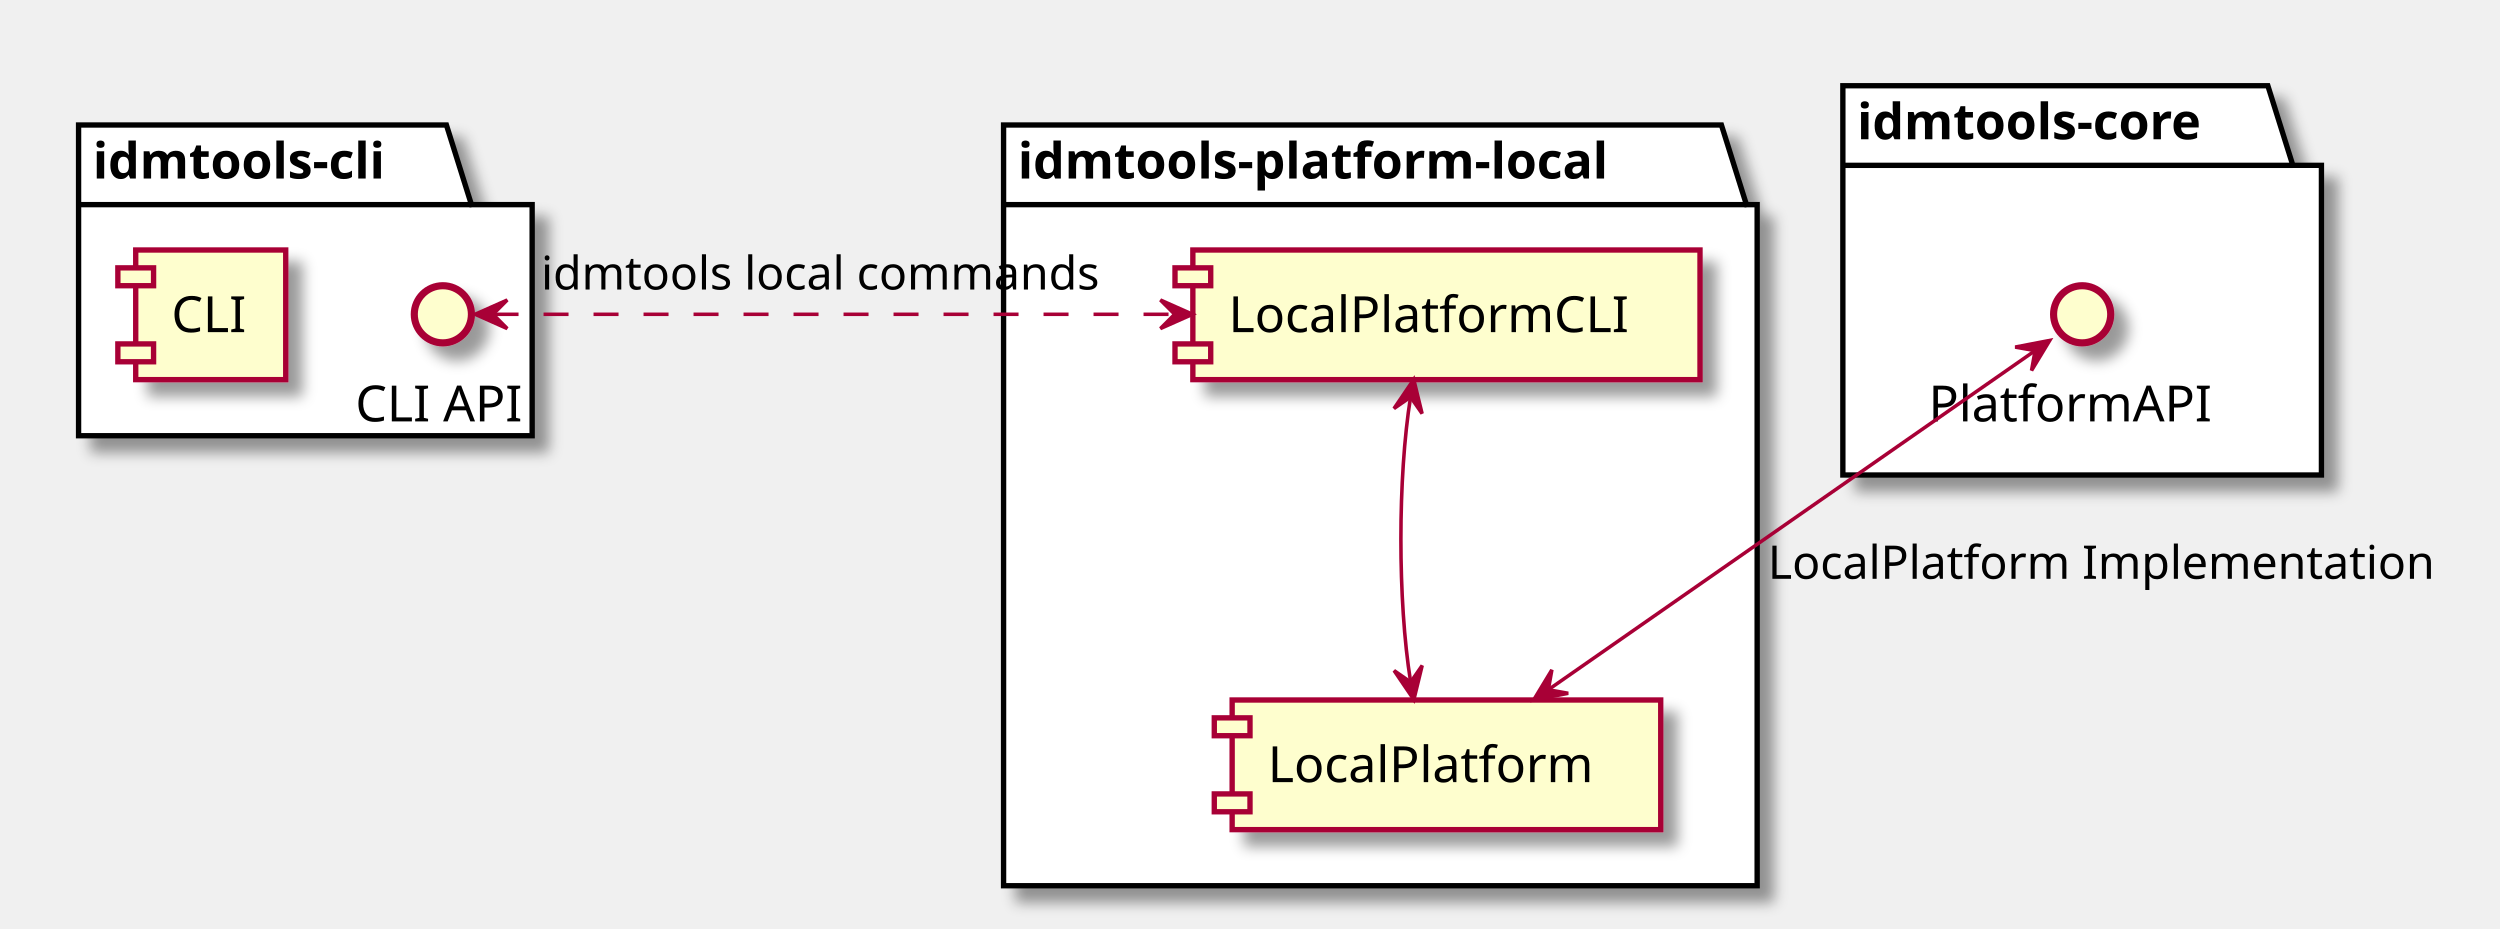
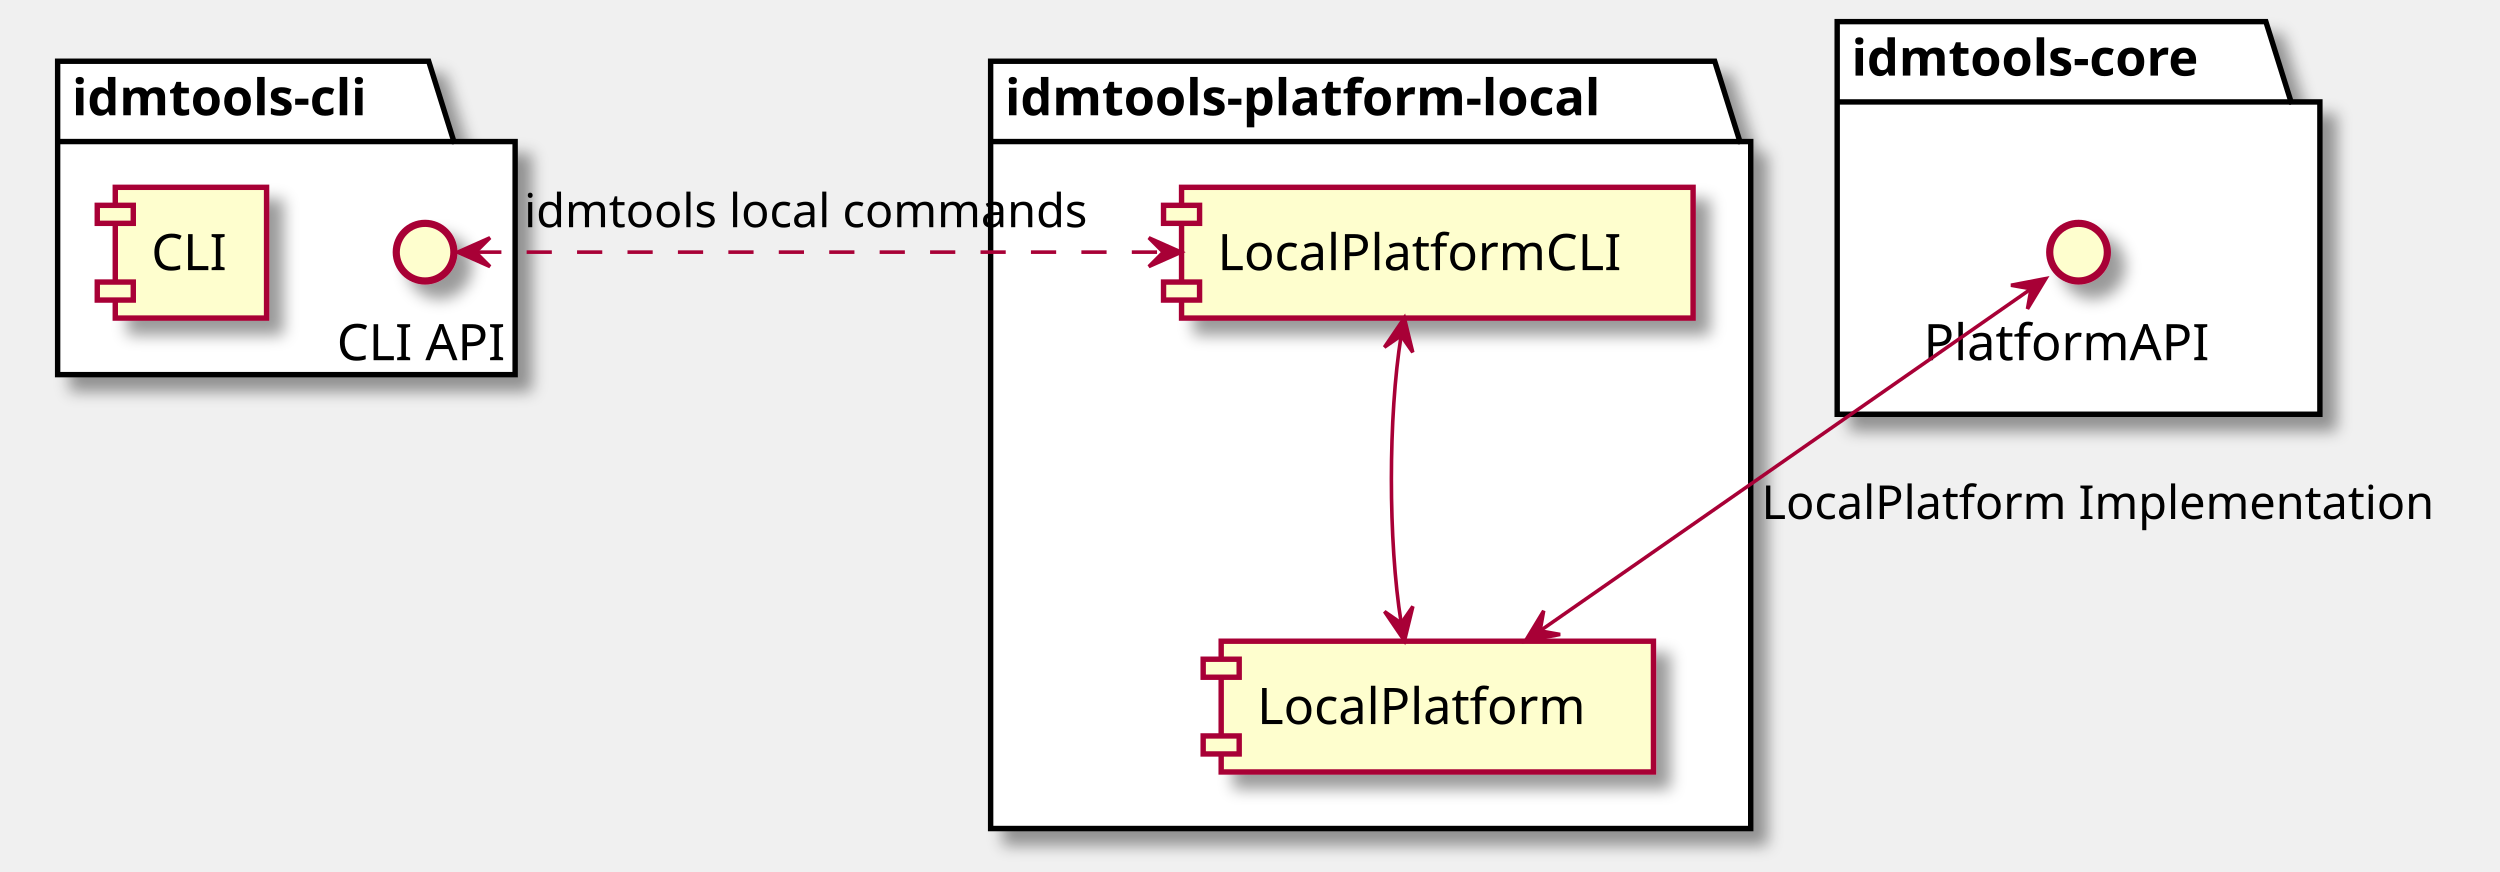
- <svg xmlns="http://www.w3.org/2000/svg" contentScriptType="application/ecmascript" contentStyleType="text/css" height="260px" preserveAspectRatio="none" style="width:700px;height:260px;" version="1.1" viewBox="0 0 700 260" width="700px" zoomAndPan="magnify">
+ <svg xmlns="http://www.w3.org/2000/svg" contentScriptType="application/ecmascript" contentStyleType="text/css" height="242px" preserveAspectRatio="none" style="width:694px;height:242px;" version="1.1" viewBox="0 0 694 242" width="694px" zoomAndPan="magnify">
  <defs>
    <filter height="300%" id="f1otlmqchdgrtn" width="300%" x="-1" y="-1">
      <feGaussianBlur result="blurOut" stdDeviation="2.0" />
      <feColorMatrix in="blurOut" result="blurOut2" type="matrix" values="0 0 0 0 0 0 0 0 0 0 0 0 0 0 0 0 0 0 .4 0" />
      <feOffset dx="4.0" dy="4.0" in="blurOut2" result="blurOut3" />
      <feBlend in="SourceGraphic" in2="blurOut3" mode="normal" />
    </filter>
  </defs>
  <g>
-     <polygon fill="#FFFFFF" filter="url(#f1otlmqchdgrtn)" points="22,35,125,35,132,57.297,149,57.297,149,122,22,122,22,35" style="stroke: #000000; stroke-width: 1.5;" />
-     <line style="stroke: #000000; stroke-width: 1.5;" x1="22" x2="132" y1="57.297" y2="57.297" />
-     <text fill="#000000" font-family="sans-serif" font-size="14" font-weight="bold" lengthAdjust="spacingAndGlyphs" textLength="97" x="26" y="49.995">idmtools-cli</text>
-     <polygon fill="#FFFFFF" filter="url(#f1otlmqchdgrtn)" points="516,24,635,24,642,46.297,650,46.297,650,133,516,133,516,24" style="stroke: #000000; stroke-width: 1.5;" />
-     <line style="stroke: #000000; stroke-width: 1.5;" x1="516" x2="642" y1="46.297" y2="46.297" />
-     <text fill="#000000" font-family="sans-serif" font-size="14" font-weight="bold" lengthAdjust="spacingAndGlyphs" textLength="113" x="520" y="38.995">idmtools-core</text>
-     <polygon fill="#FFFFFF" filter="url(#f1otlmqchdgrtn)" points="281,35,482,35,489,57.297,492,57.297,492,248,281,248,281,35" style="stroke: #000000; stroke-width: 1.5;" />
-     <line style="stroke: #000000; stroke-width: 1.5;" x1="281" x2="489" y1="57.297" y2="57.297" />
-     <text fill="#000000" font-family="sans-serif" font-size="14" font-weight="bold" lengthAdjust="spacingAndGlyphs" textLength="195" x="285" y="49.995">idmtools-platform-local</text>
-     <rect fill="#FEFECE" filter="url(#f1otlmqchdgrtn)" height="36.297" style="stroke: #A80036; stroke-width: 1.5;" width="42" x="38" y="70" />
-     <rect fill="#FEFECE" height="5" style="stroke: #A80036; stroke-width: 1.5;" width="10" x="33" y="75" />
-     <rect fill="#FEFECE" height="5" style="stroke: #A80036; stroke-width: 1.5;" width="10" x="33" y="96.297" />
-     <text fill="#000000" font-family="sans-serif" font-size="14" lengthAdjust="spacingAndGlyphs" textLength="22" x="48" y="92.995">CLI</text>
-     <ellipse cx="124" cy="88" fill="#FEFECE" filter="url(#f1otlmqchdgrtn)" rx="8" ry="8" style="stroke: #A80036; stroke-width: 2.0;" />
-     <text fill="#000000" font-family="sans-serif" font-size="14" lengthAdjust="spacingAndGlyphs" textLength="49" x="99.5" y="117.995">CLI API</text>
-     <ellipse cx="583" cy="88" fill="#FEFECE" filter="url(#f1otlmqchdgrtn)" rx="8" ry="8" style="stroke: #A80036; stroke-width: 2.0;" />
-     <text fill="#000000" font-family="sans-serif" font-size="14" lengthAdjust="spacingAndGlyphs" textLength="86" x="540" y="117.995">PlatformAPI</text>
-     <rect fill="#FEFECE" filter="url(#f1otlmqchdgrtn)" height="36.297" style="stroke: #A80036; stroke-width: 1.5;" width="120" x="345" y="196" />
-     <rect fill="#FEFECE" height="5" style="stroke: #A80036; stroke-width: 1.5;" width="10" x="340" y="201" />
-     <rect fill="#FEFECE" height="5" style="stroke: #A80036; stroke-width: 1.5;" width="10" x="340" y="222.297" />
-     <text fill="#000000" font-family="sans-serif" font-size="14" lengthAdjust="spacingAndGlyphs" textLength="100" x="355" y="218.995">LocalPlatform</text>
-     <rect fill="#FEFECE" filter="url(#f1otlmqchdgrtn)" height="36.297" style="stroke: #A80036; stroke-width: 1.5;" width="142" x="334" y="70" />
-     <rect fill="#FEFECE" height="5" style="stroke: #A80036; stroke-width: 1.5;" width="10" x="329" y="75" />
-     <rect fill="#FEFECE" height="5" style="stroke: #A80036; stroke-width: 1.5;" width="10" x="329" y="96.297" />
-     <text fill="#000000" font-family="sans-serif" font-size="14" lengthAdjust="spacingAndGlyphs" textLength="122" x="344" y="92.995">LocalPlatformCLI</text>
-     <path d="M569.506,98.401 C540.666,118.491 472.493,165.983 433.562,193.103 " fill="none" id="PlatformAPI-LocalPlatform" style="stroke: #A80036; stroke-width: 1.0;" />
-     <polygon fill="#A80036" points="429.426,195.984,439.098,194.123,433.529,193.126,434.526,187.558,429.426,195.984" style="stroke: #A80036; stroke-width: 1.0;" />
-     <polygon fill="#A80036" points="573.928,95.32,564.257,97.183,569.826,98.178,568.83,103.747,573.928,95.32" style="stroke: #A80036; stroke-width: 1.0;" />
-     <text fill="#000000" font-family="sans-serif" font-size="13" lengthAdjust="spacingAndGlyphs" textLength="193" x="495" y="162.067">LocalPlatform Implementation</text>
-     <path d="M138.19,88 C172.657,88 262.799,88 328.802,88 " fill="none" id="cli_api-LocalPlatformCLI" style="stroke: #A80036; stroke-width: 1.0; stroke-dasharray: 7.0,7.0;" />
-     <polygon fill="#A80036" points="333.91,88,324.91,84,328.91,88,324.91,92,333.91,88" style="stroke: #A80036; stroke-width: 1.0;" />
-     <polygon fill="#A80036" points="133.031,88,142.031,92,138.031,88,142.031,84,133.031,88" style="stroke: #A80036; stroke-width: 1.0;" />
-     <text fill="#000000" font-family="sans-serif" font-size="13" lengthAdjust="spacingAndGlyphs" textLength="164" x="151.5" y="81.067">idmtools local commands</text>
-     <path d="M394.954,111.197 C391.352,133.673 391.349,168.24 394.944,190.739 " fill="none" id="LocalPlatformCLI-LocalPlatform" style="stroke: #A80036; stroke-width: 1.0;" />
-     <polygon fill="#A80036" points="395.878,195.905,398.213,186.337,394.988,190.985,390.341,187.76,395.878,195.905" style="stroke: #A80036; stroke-width: 1.0;" />
-     <polygon fill="#A80036" points="395.848,106.242,390.312,114.388,394.96,111.162,398.185,115.809,395.848,106.242" style="stroke: #A80036; stroke-width: 1.0;" />
+     <polygon fill="#FFFFFF" filter="url(#f1otlmqchdgrtn)" points="16,17,119,17,126,39.297,143,39.297,143,104,16,104,16,17" style="stroke: #000000; stroke-width: 1.5;" />
+     <line style="stroke: #000000; stroke-width: 1.5;" x1="16" x2="126" y1="39.297" y2="39.297" />
+     <text fill="#000000" font-family="sans-serif" font-size="14" font-weight="bold" lengthAdjust="spacingAndGlyphs" textLength="97" x="20" y="31.995">idmtools-cli</text>
+     <polygon fill="#FFFFFF" filter="url(#f1otlmqchdgrtn)" points="510,6,629,6,636,28.297,644,28.297,644,115,510,115,510,6" style="stroke: #000000; stroke-width: 1.5;" />
+     <line style="stroke: #000000; stroke-width: 1.5;" x1="510" x2="636" y1="28.297" y2="28.297" />
+     <text fill="#000000" font-family="sans-serif" font-size="14" font-weight="bold" lengthAdjust="spacingAndGlyphs" textLength="113" x="514" y="20.995">idmtools-core</text>
+     <polygon fill="#FFFFFF" filter="url(#f1otlmqchdgrtn)" points="275,17,476,17,483,39.297,486,39.297,486,230,275,230,275,17" style="stroke: #000000; stroke-width: 1.5;" />
+     <line style="stroke: #000000; stroke-width: 1.5;" x1="275" x2="483" y1="39.297" y2="39.297" />
+     <text fill="#000000" font-family="sans-serif" font-size="14" font-weight="bold" lengthAdjust="spacingAndGlyphs" textLength="195" x="279" y="31.995">idmtools-platform-local</text>
+     <rect fill="#FEFECE" filter="url(#f1otlmqchdgrtn)" height="36.297" style="stroke: #A80036; stroke-width: 1.5;" width="42" x="32" y="52" />
+     <rect fill="#FEFECE" height="5" style="stroke: #A80036; stroke-width: 1.5;" width="10" x="27" y="57" />
+     <rect fill="#FEFECE" height="5" style="stroke: #A80036; stroke-width: 1.5;" width="10" x="27" y="78.297" />
+     <text fill="#000000" font-family="sans-serif" font-size="14" lengthAdjust="spacingAndGlyphs" textLength="22" x="42" y="74.995">CLI</text>
+     <ellipse cx="118" cy="70" fill="#FEFECE" filter="url(#f1otlmqchdgrtn)" rx="8" ry="8" style="stroke: #A80036; stroke-width: 2.0;" />
+     <text fill="#000000" font-family="sans-serif" font-size="14" lengthAdjust="spacingAndGlyphs" textLength="49" x="93.5" y="99.995">CLI API</text>
+     <ellipse cx="577" cy="70" fill="#FEFECE" filter="url(#f1otlmqchdgrtn)" rx="8" ry="8" style="stroke: #A80036; stroke-width: 2.0;" />
+     <text fill="#000000" font-family="sans-serif" font-size="14" lengthAdjust="spacingAndGlyphs" textLength="86" x="534" y="99.995">PlatformAPI</text>
+     <rect fill="#FEFECE" filter="url(#f1otlmqchdgrtn)" height="36.297" style="stroke: #A80036; stroke-width: 1.5;" width="120" x="339" y="178" />
+     <rect fill="#FEFECE" height="5" style="stroke: #A80036; stroke-width: 1.5;" width="10" x="334" y="183" />
+     <rect fill="#FEFECE" height="5" style="stroke: #A80036; stroke-width: 1.5;" width="10" x="334" y="204.297" />
+     <text fill="#000000" font-family="sans-serif" font-size="14" lengthAdjust="spacingAndGlyphs" textLength="100" x="349" y="200.995">LocalPlatform</text>
+     <rect fill="#FEFECE" filter="url(#f1otlmqchdgrtn)" height="36.297" style="stroke: #A80036; stroke-width: 1.5;" width="142" x="328" y="52" />
+     <rect fill="#FEFECE" height="5" style="stroke: #A80036; stroke-width: 1.5;" width="10" x="323" y="57" />
+     <rect fill="#FEFECE" height="5" style="stroke: #A80036; stroke-width: 1.5;" width="10" x="323" y="78.297" />
+     <text fill="#000000" font-family="sans-serif" font-size="14" lengthAdjust="spacingAndGlyphs" textLength="122" x="338" y="74.995">LocalPlatformCLI</text>
+     <path d="M563.506,80.401 C534.666,100.491 466.493,147.983 427.562,175.103 " fill="none" id="PlatformAPI-LocalPlatform" style="stroke: #A80036; stroke-width: 1.0;" />
+     <polygon fill="#A80036" points="423.426,177.984,433.098,176.123,427.529,175.126,428.526,169.558,423.426,177.984" style="stroke: #A80036; stroke-width: 1.0;" />
+     <polygon fill="#A80036" points="567.928,77.32,558.257,79.183,563.826,80.178,562.83,85.747,567.928,77.32" style="stroke: #A80036; stroke-width: 1.0;" />
+     <text fill="#000000" font-family="sans-serif" font-size="13" lengthAdjust="spacingAndGlyphs" textLength="193" x="489" y="144.067">LocalPlatform Implementation</text>
+     <path d="M132.19,70 C166.657,70 256.799,70 322.802,70 " fill="none" id="cli_api-LocalPlatformCLI" style="stroke: #A80036; stroke-width: 1.0; stroke-dasharray: 7.0,7.0;" />
+     <polygon fill="#A80036" points="327.91,70,318.91,66,322.91,70,318.91,74,327.91,70" style="stroke: #A80036; stroke-width: 1.0;" />
+     <polygon fill="#A80036" points="127.031,70,136.031,74,132.031,70,136.031,66,127.031,70" style="stroke: #A80036; stroke-width: 1.0;" />
+     <text fill="#000000" font-family="sans-serif" font-size="13" lengthAdjust="spacingAndGlyphs" textLength="164" x="145.5" y="63.067">idmtools local commands</text>
+     <path d="M388.954,93.197 C385.352,115.673 385.349,150.24 388.944,172.739 " fill="none" id="LocalPlatformCLI-LocalPlatform" style="stroke: #A80036; stroke-width: 1.0;" />
+     <polygon fill="#A80036" points="389.878,177.905,392.213,168.337,388.988,172.985,384.341,169.76,389.878,177.905" style="stroke: #A80036; stroke-width: 1.0;" />
+     <polygon fill="#A80036" points="389.848,88.242,384.312,96.388,388.96,93.162,392.185,97.809,389.848,88.242" style="stroke: #A80036; stroke-width: 1.0;" />
  </g>
</svg>
